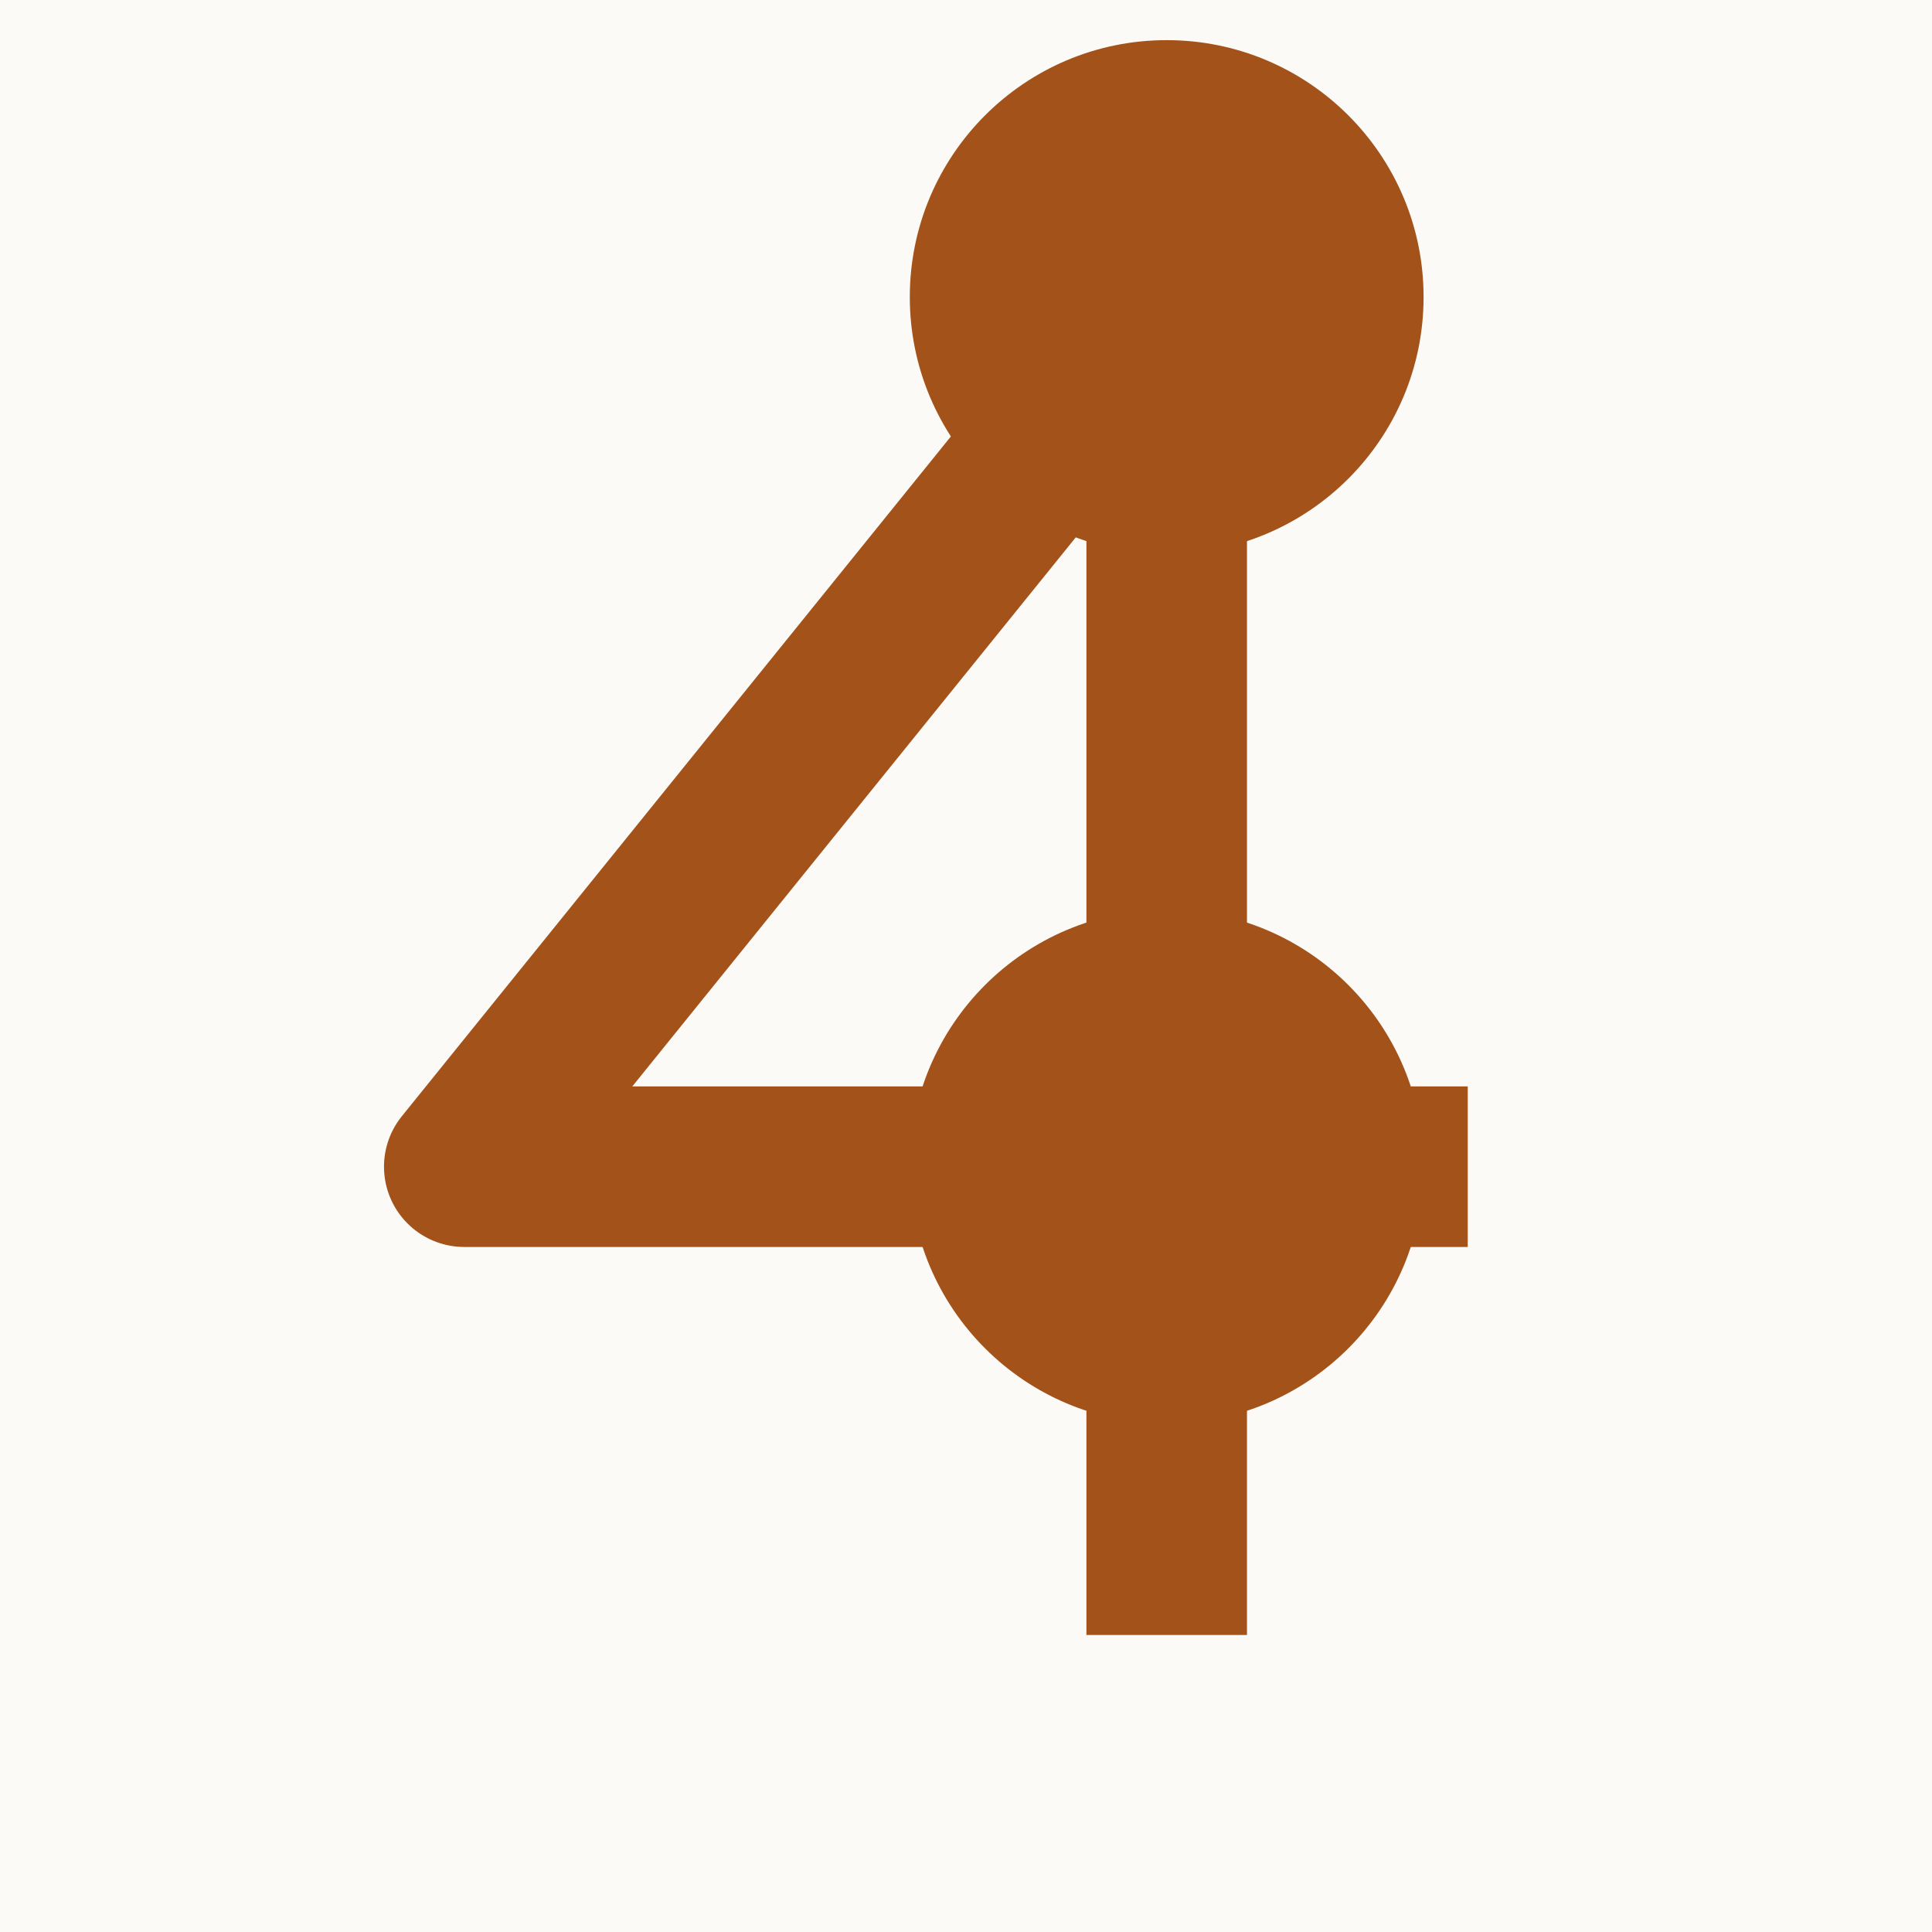
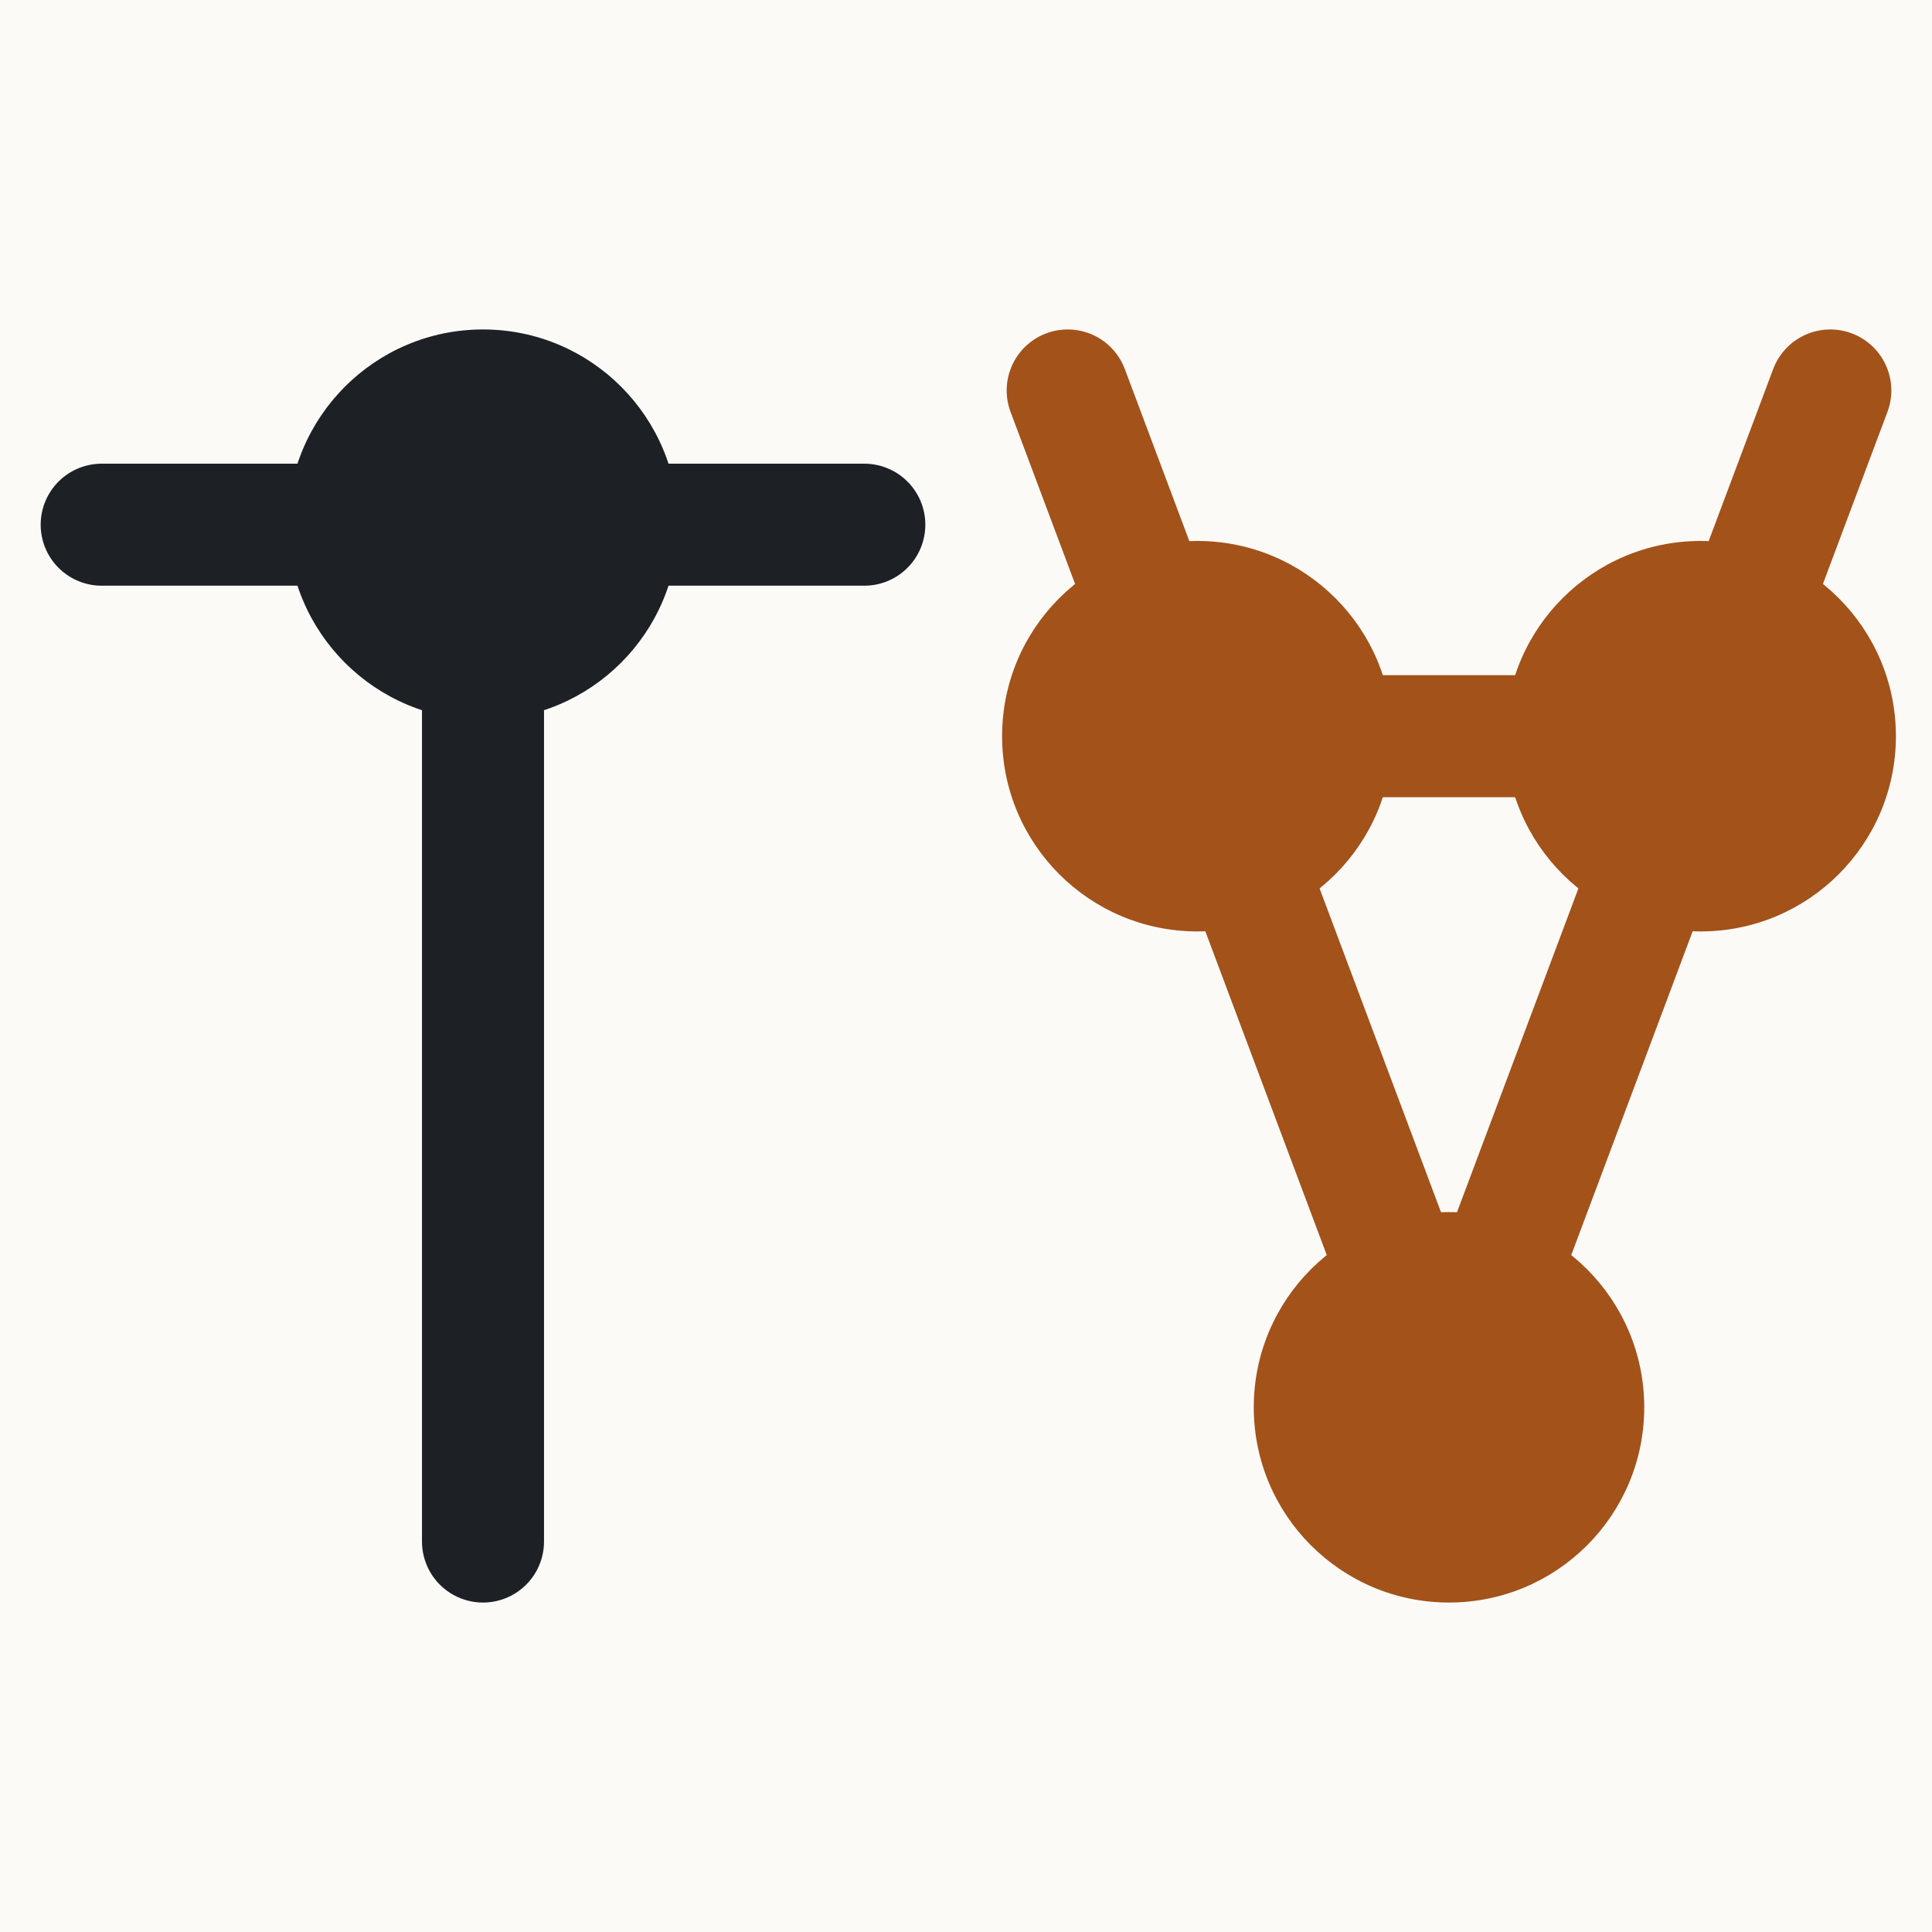
- <svg xmlns="http://www.w3.org/2000/svg" viewBox="80.60 -4.40 288.80 288.80" role="img" aria-labelledby="t">
+ <svg xmlns="http://www.w3.org/2000/svg" viewBox="-20.00 -63.20 380.00 380.00" role="img" aria-labelledby="t">
  <rect x="-1000" y="-1000" width="3000" height="3000" fill="#fbfaf7" />
-   <g fill="none" stroke-width="24.00" stroke-linecap="butt" stroke-linejoin="round">
-     <g stroke="#1d2126" />
-     <g stroke="#a3521a">
-       <path d="M255.0 40.0L150.0 170.0H300.0M255.0 40.0V240.0" />
-     </g>
+   <g fill="none" stroke-width="24.00" stroke-linecap="round" stroke-linejoin="round">
+     <path stroke="#1d2126" d="M0 40.0H150.0M75.0 40.0V240.0" />
+     <path stroke="#a3521a" d="M190.0 13.60L265.0 213.60L340.0 13.60M215.50 81.60H314.50" />
  </g>
-   <g fill="#1d2126" />
+   <g fill="#1d2126">
+     <circle cx="75.00" cy="40.00" r="38.40" />
+   </g>
  <g fill="#a3521a">
-     <circle cx="255.00" cy="40.00" r="38.40" />
-     <circle cx="255.00" cy="170.00" r="38.40" />
+     <circle cx="215.50" cy="81.60" r="38.40" />
+     <circle cx="314.50" cy="81.60" r="38.40" />
+     <circle cx="265.00" cy="213.60" r="38.40" />
  </g>
</svg>
